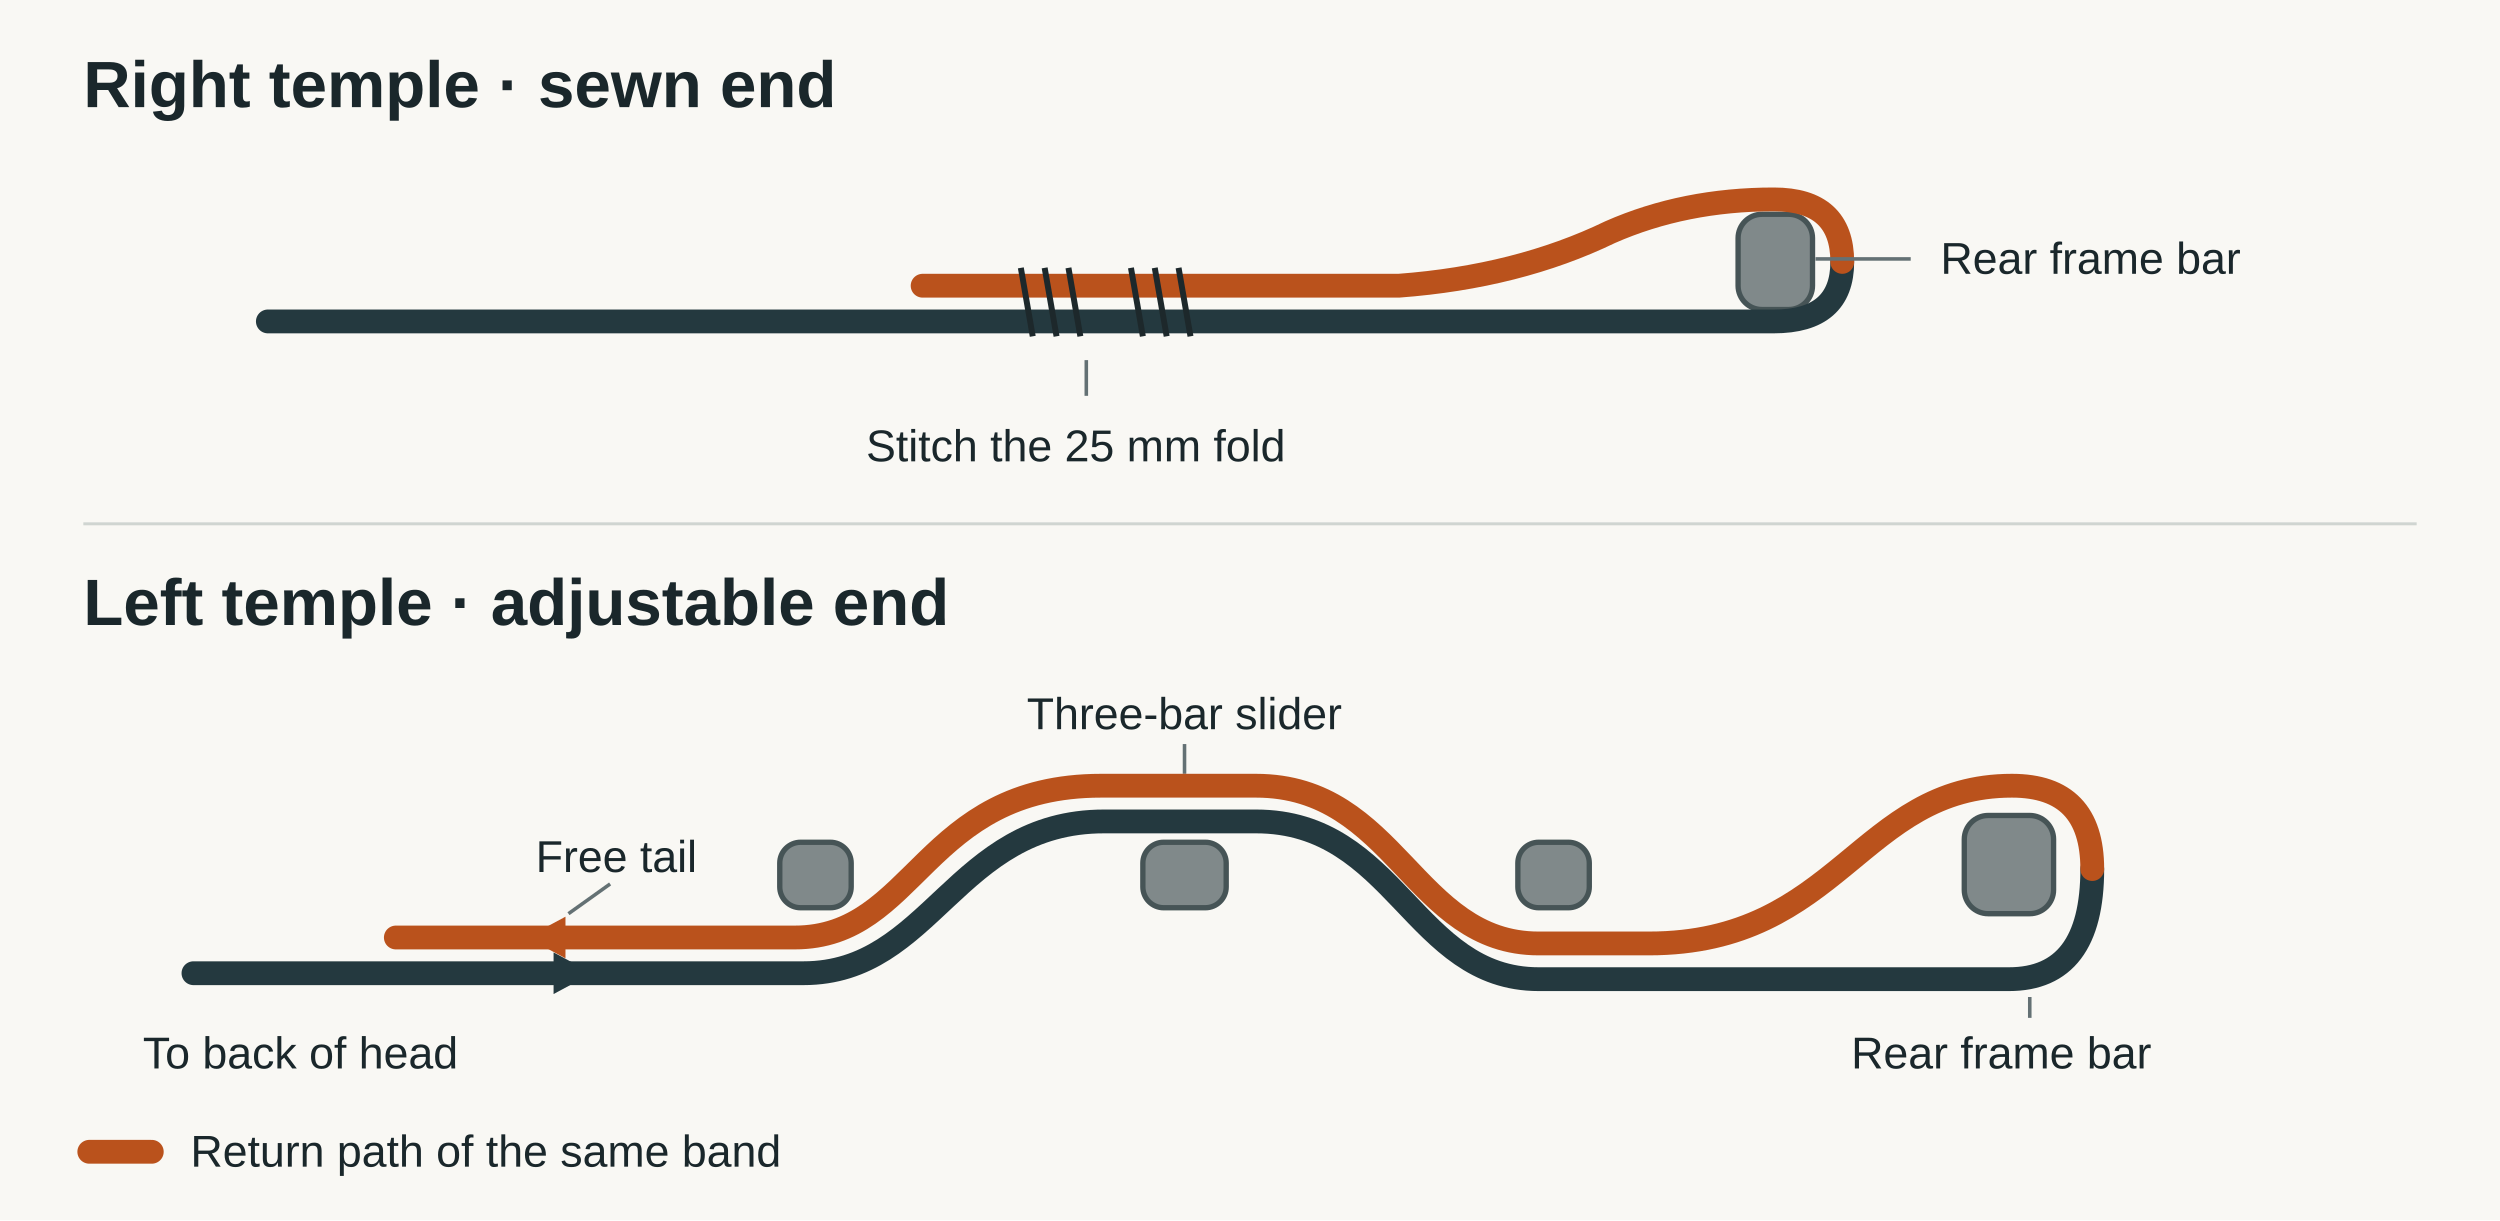
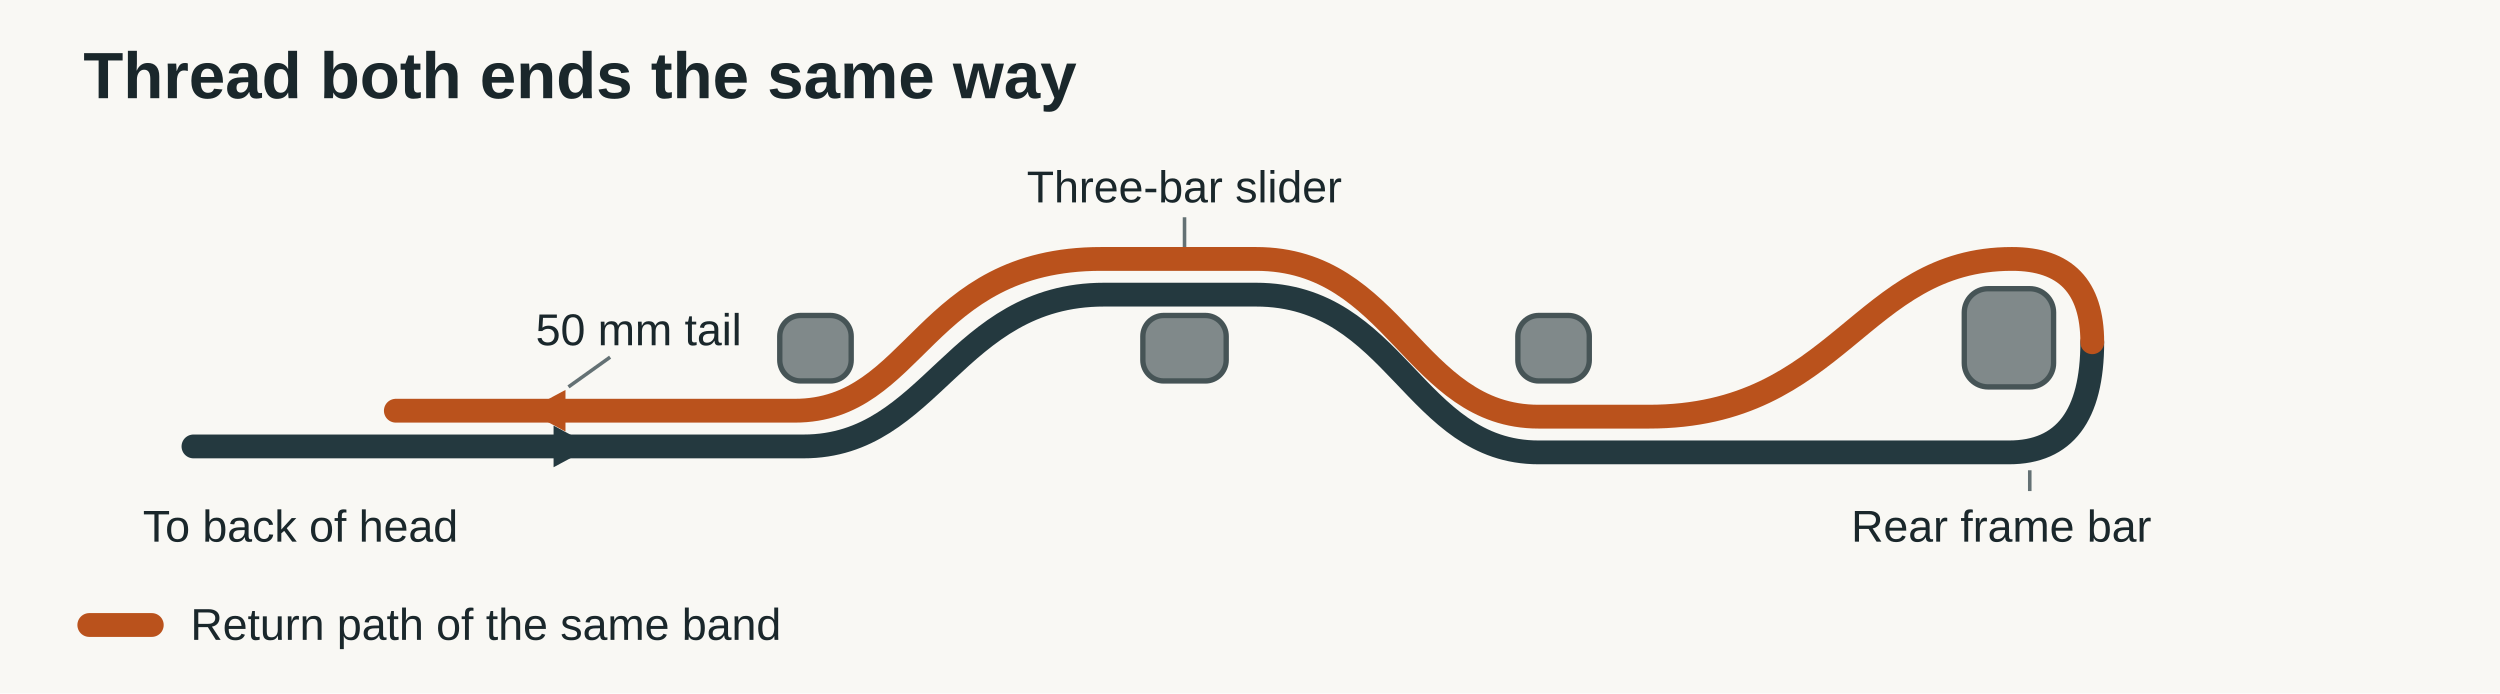
- <svg xmlns="http://www.w3.org/2000/svg" viewBox="0 0 840 410" width="840" height="410" role="img" aria-labelledby="title desc">
+ <svg xmlns="http://www.w3.org/2000/svg" viewBox="0 177 840 233" width="840" height="233" role="img" aria-labelledby="title desc">
  <style>
    text {font-family: Arial, sans-serif; fill: #1a272b}
    .title {font-size: 22px; font-weight: bold}
    .label {font-size: 15px}
    .slide, .bar {fill: #80898a; stroke: #465456; stroke-width: 1.8}
    .go, .back {stroke: #24393f; stroke-width: 8; fill: none; stroke-linejoin: round; stroke-linecap: round}
    .back {stroke: #ba521c}
    .leader {stroke: #647174; stroke-width: 1.2; fill: none}
  </style>
-   <rect width="840" height="410" fill="#f9f8f4" />
-   <text x="28" y="36" class="title">Right temple · sewn end</text>
-   <rect class="bar" x="584" y="72" width="25" height="32" rx="8" />
-   <path class="go" d="M90 108 H596 Q619 108 619 88" />
-   <path class="back" d="M619 88 Q619 67 596 67 Q566 67 541 78 Q510 93 470 96 H310" />
-   <path d="M343 90 l4 23 m4 -23 l4 23 m4 -23 l4 23 M380 90 l4 23 m4 -23 l4 23 m4 -23 l4 23" fill="none" stroke="#1d282b" stroke-width="2" />
-   <path class="leader" d="M365 121 v12 M610 87 h32" />
-   <text x="291" y="155" class="label">Stitch the 25 mm fold</text>
-   <text x="652" y="92" class="label">Rear frame bar</text>
-   <path d="M28 176 H812" stroke="#d0d5d1" />
-   <text x="28" y="210" class="title">Left temple · adjustable end</text>
+   <rect x="0" y="177" width="840" height="233" fill="#f9f8f4" />
+   <text x="28" y="210" class="title">Thread both ends the same way</text>
  <text x="345" y="245" class="label">Three-bar slider</text>
  <path class="leader" d="M398 250 v10" />
  <rect class="slide" x="262" y="283" width="24" height="22" rx="7" />
  <rect class="slide" x="384" y="283" width="28" height="22" rx="7" />
  <rect class="slide" x="510" y="283" width="24" height="22" rx="7" />
  <rect class="bar" x="660" y="274" width="30" height="33" rx="8" />
  <path class="go" d="M65 327 H270 C313 327 321 276 371 276 H422 C469 276 475 329 517 329 H675 Q703 329 703 292" />
  <path class="back" d="M703 292 Q703 264 676 264 C625 264 618 317 554 317 H517 C475 317 469 264 422 264 H370 C310 264 308 315 267 315 H133" />
  <path fill="#24393f" d="m186 320 13 7 -13 7z" />
  <path fill="#ba521c" d="m190 308 -13 7 13 7z" />
  <text x="48" y="359" class="label">To back of head</text>
-   <text x="180" y="293" class="label">Free tail</text>
+   <text x="180" y="293" class="label">50 mm tail</text>
  <path class="leader" d="m205 297 -14 10 M682 335 v7" />
  <text x="622" y="359" class="label">Rear frame bar</text>
  <path class="back" d="M30 387 h21" />
  <text x="64" y="392" class="label">Return path of the same band</text>
</svg>
